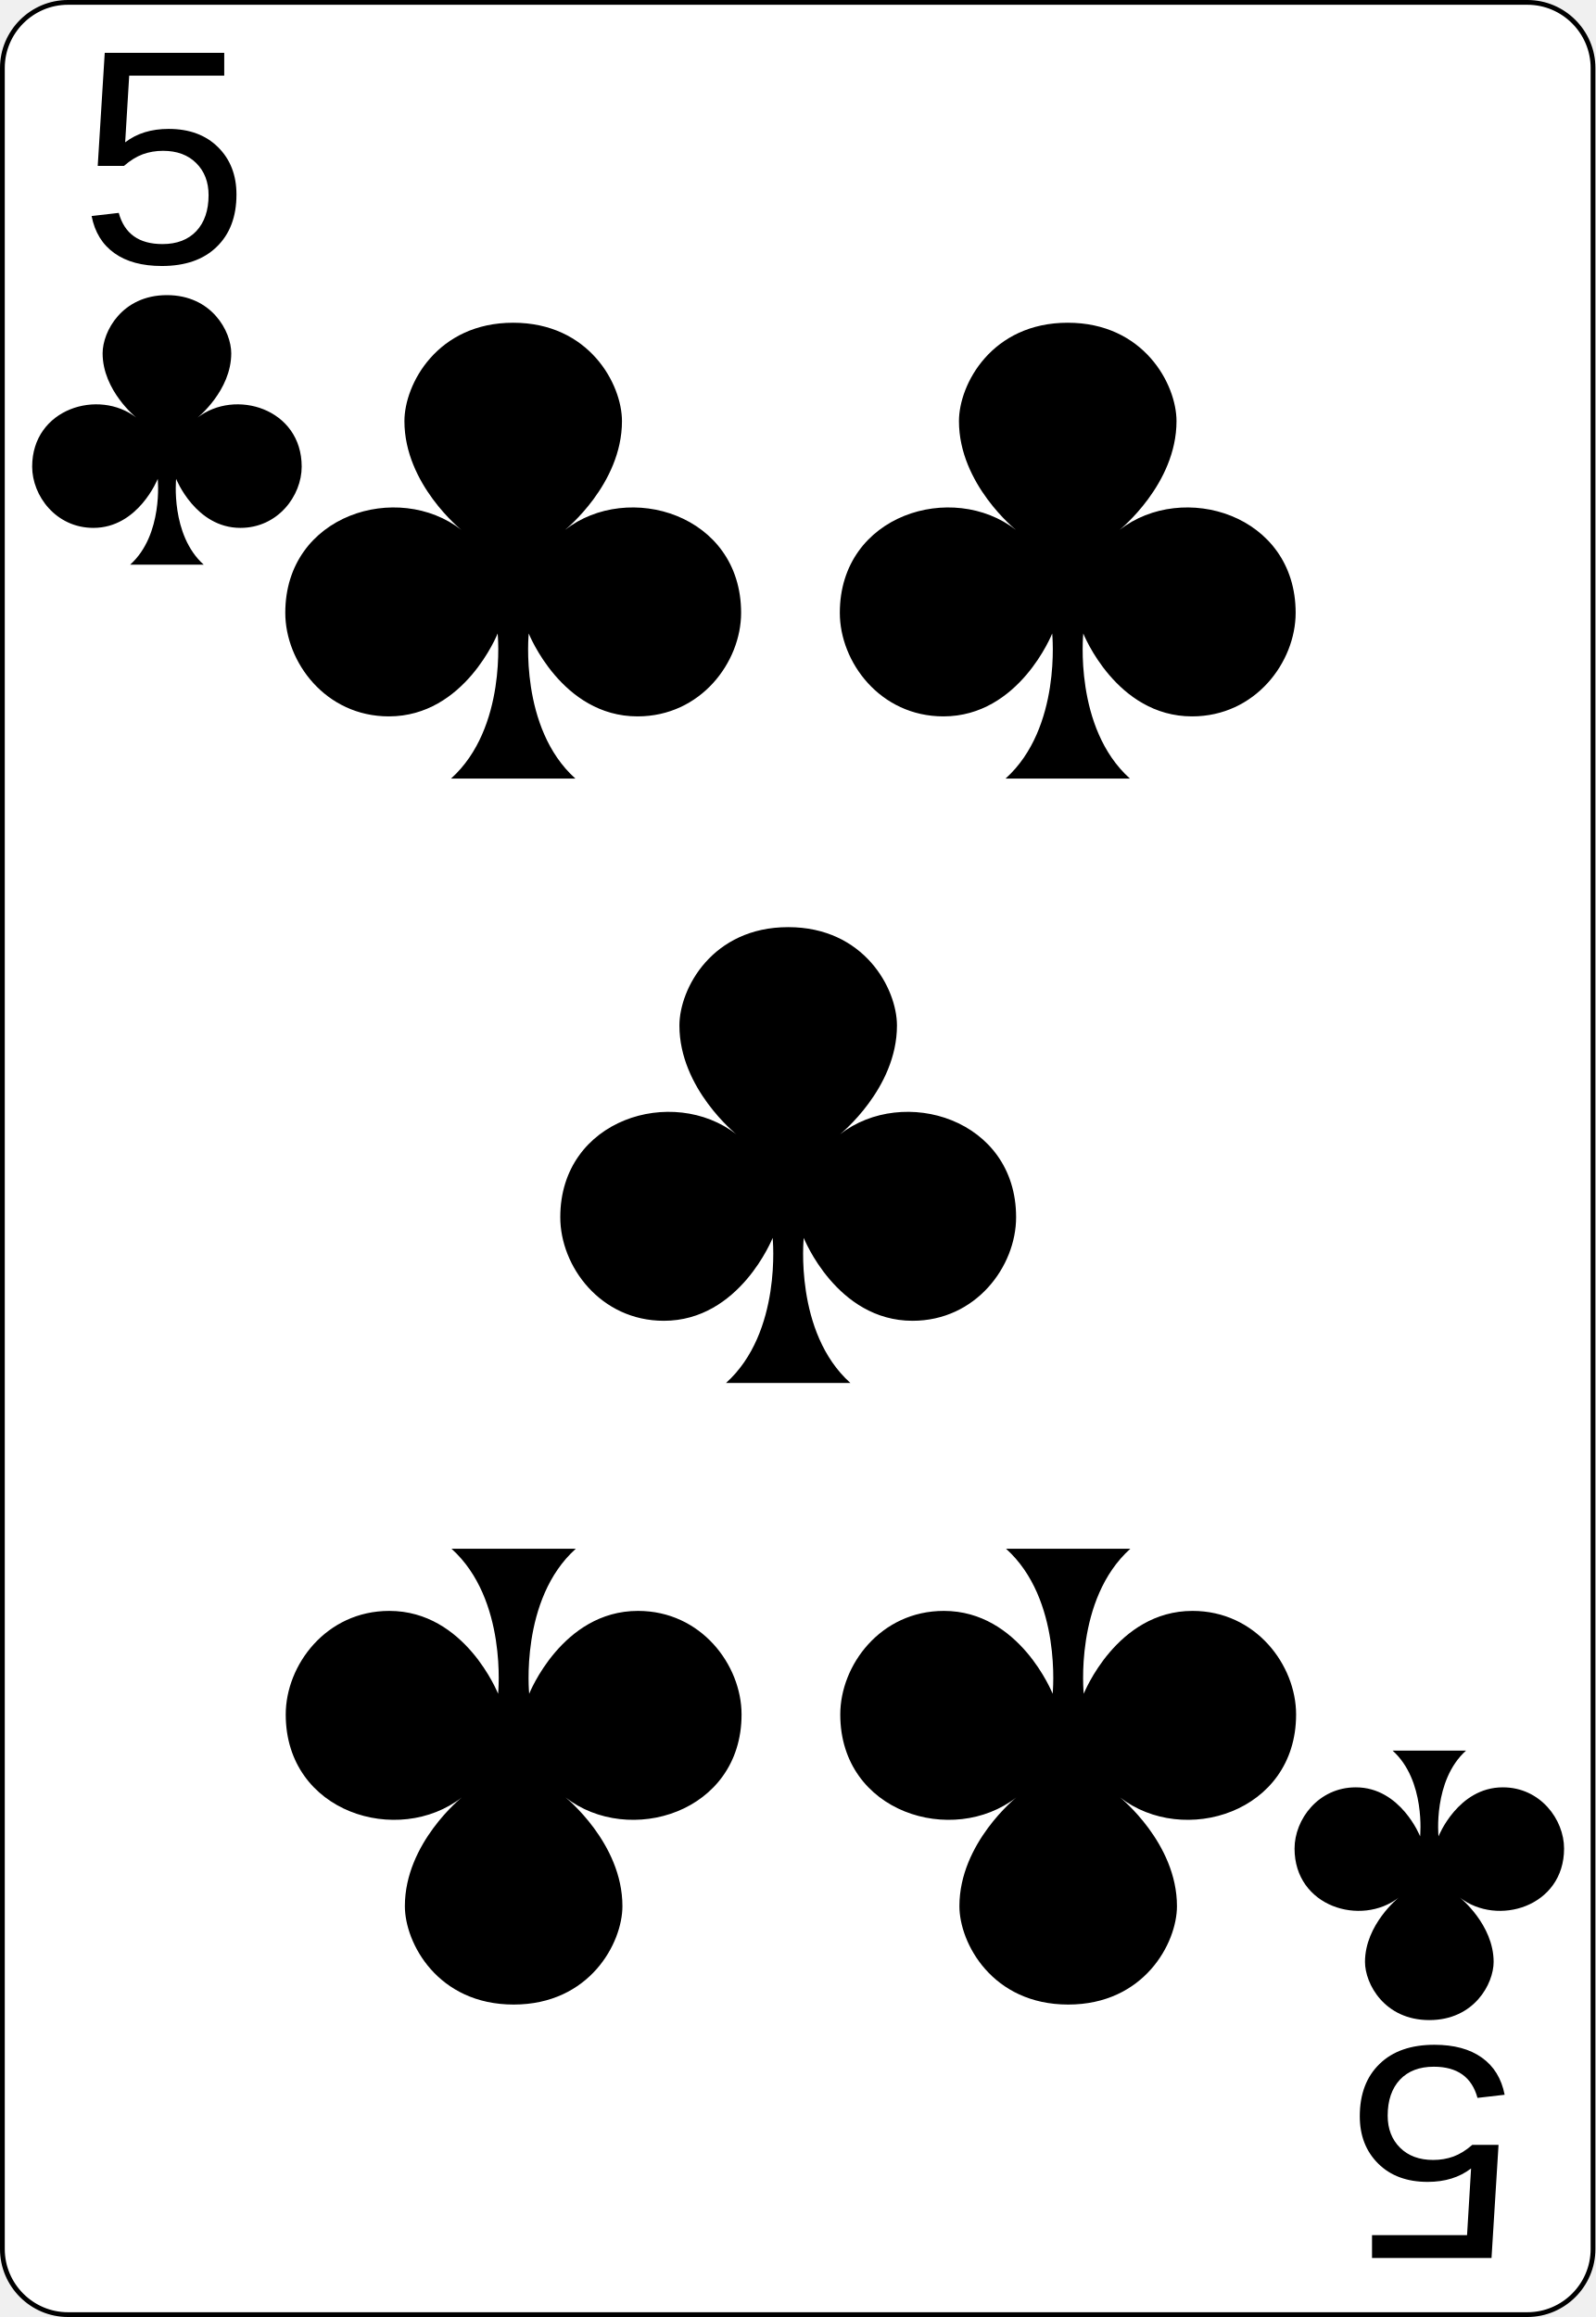
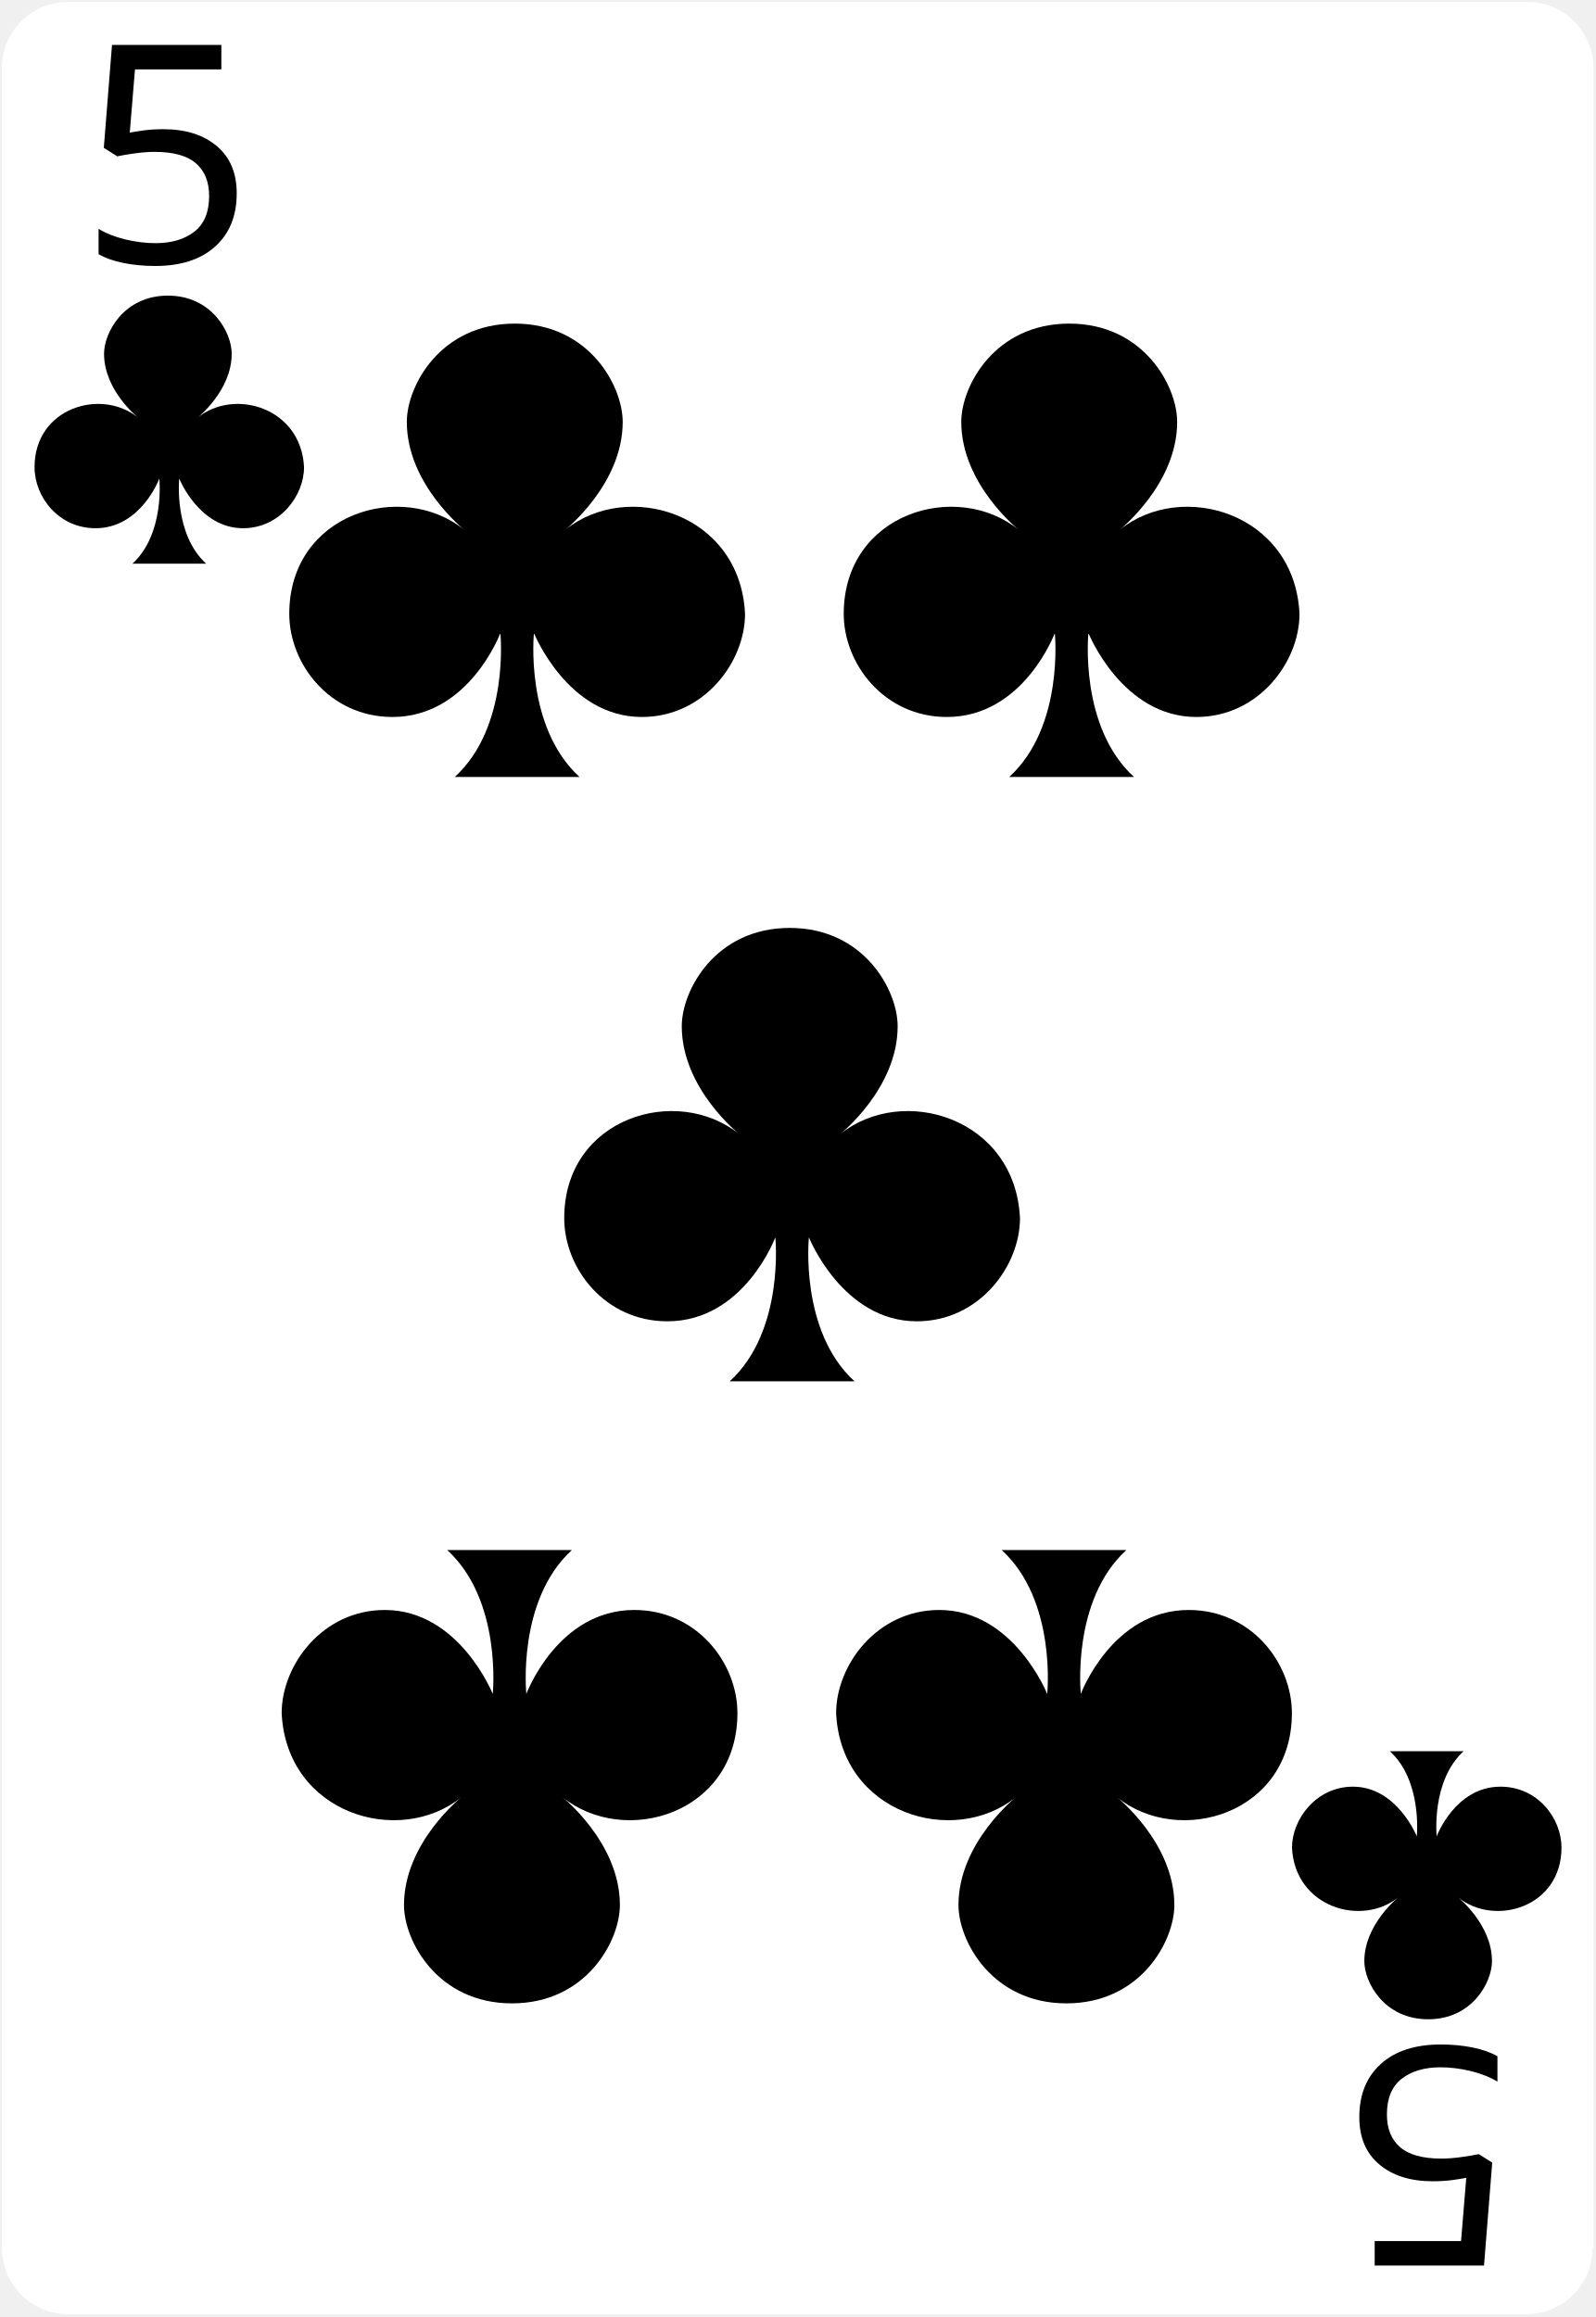
- <svg xmlns="http://www.w3.org/2000/svg" xmlns:xlink="http://www.w3.org/1999/xlink" width="167.087pt" height="242.667pt" viewBox="0 0 167.087 242.667" xml:space="preserve" id="svg2" version="1.1">
-   <defs id="defs41">
-     <radialGradient xlink:href="#linearGradient2984" id="radialGradient3760" cx="48.231" cy="18.138" fx="48.231" fy="18.138" r="9.5" gradientUnits="userSpaceOnUse" gradientTransform="matrix(-1.560526,0.01828294,-0.02684055,-2.290953,123.9838,58.80911)" />
-     <linearGradient id="linearGradient2984">
-       <stop style="stop-color:#000000;stop-opacity:1;" offset="0" id="stop2986" />
-       <stop style="stop-color:#000000;stop-opacity:0.656;" offset="1" id="stop2988" />
-     </linearGradient>
-     <radialGradient xlink:href="#linearGradient3784" id="radialGradient3792" cx="171.487" cy="511.223" fx="171.487" fy="511.223" r="81.903" gradientTransform="matrix(1.152989,-0.6739155,0.3948202,0.6754904,-233.6326,270.4008)" gradientUnits="userSpaceOnUse" />
-     <linearGradient id="linearGradient3784">
-       <stop style="stop-color:#ffffff;stop-opacity:0.534;" offset="0" id="stop3786" />
-       <stop style="stop-color:#000000;stop-opacity:0;" offset="1" id="stop3788" />
-     </linearGradient>
-     <radialGradient r="81.903" fy="511.223" fx="171.487" cy="511.223" cx="171.487" gradientTransform="matrix(1.152989,-0.6739155,0.3948202,0.6754904,-233.6326,270.4008)" gradientUnits="userSpaceOnUse" id="radialGradient3855" xlink:href="#linearGradient3784-4" />
-     <linearGradient id="linearGradient3784-4">
-       <stop style="stop-color:#ffffff;stop-opacity:0.519;" offset="0" id="stop3786-8" />
-       <stop style="stop-color:#000000;stop-opacity:0;" offset="1" id="stop3788-6" />
-     </linearGradient>
-     <radialGradient r="81.903" fy="461.841" fx="181.694" cy="461.841" cx="181.694" gradientTransform="matrix(1.152989,-0.6739155,0.3948202,0.6754904,-233.6326,270.4008)" gradientUnits="userSpaceOnUse" id="radialGradient3916" xlink:href="#linearGradient3784-3" />
-     <linearGradient id="linearGradient3784-3">
-       <stop style="stop-color:#ffffff;stop-opacity:0.702;" offset="0" id="stop3786-86" />
-       <stop style="stop-color:#000000;stop-opacity:0;" offset="1" id="stop3788-2" />
-     </linearGradient>
-   </defs>
-   <g id="Layer_x0020_1" style="fill-rule:nonzero;clip-rule:nonzero;stroke:#000000;stroke-miterlimit:4;">
-     <path style="fill:#FFFFFF;stroke-width:0.5;" d="M166.837,235.548c0,3.777-3.087,6.869-6.871,6.869H7.111c-3.775,0-6.861-3.092-6.861-6.869V7.12C0.25,3.343,3.336,0.25,7.111,0.25h152.855    c3.784,0,6.871,3.093,6.871,6.87v228.428z" id="path5" />
-     <g style="stroke:none;" id="g7">
+ <svg xmlns="http://www.w3.org/2000/svg" version="1.1" id="svg2" x="0px" y="0px" viewBox="0 0 167.1 242.7" style="enable-background:new 0 0 167.1 242.7;" xml:space="preserve">
+   <style type="text/css">
+ 	.st0{fill:#FFFFFF;}
+ 	.st1{font-family:'ArialMT';}
+ 	.st2{font-size:32px;}
+ </style>
+   <g id="Layer_x0020_1">
+     <path id="path5" class="st0" d="M166.8,235.5c0,3.8-3.1,6.9-6.9,6.9H7.1c-3.8,0-6.9-3.1-6.9-6.9V7.1c0-3.8,3.1-6.9,6.9-6.9H160   c3.8,0,6.9,3.1,6.9,6.9V235.5z" />
+     <g id="g7">
      <g id="g9">
- 				
- 			</g>
+ 		</g>
    </g>
    <g id="g15">
- 			
+ 	</g>
+     <g id="g19">
+ 	</g>
+     <g id="g23">
+       <g id="g25">
		</g>
-     <g id="g19">
- 			
+     </g>
+     <g id="g31">
+       <g id="g33">
		</g>
-     <g style="stroke:none;" id="g23">
-       <g id="g25">
- 				
- 			</g>
-     </g>
-     <g style="stroke:none;" id="g31">
-       <g id="g33">
- 				
- 			</g>
    </g>
  </g>
-   <text xml:space="preserve" style="font-size:32px;font-style:normal;font-weight:normal;line-height:125%;letter-spacing:0px;word-spacing:0px;fill:#000000;fill-opacity:1;stroke:none;font-family:Bitstream Vera Sans" x="8.311" y="27.548" id="text3788">
-     <tspan id="tspan3790" x="8.311" y="27.548" style="font-style:normal;font-variant:normal;font-weight:normal;font-stretch:normal;font-family:Arial;-inkscape-font-specification:Arial">5</tspan>
-   </text>
-   <g transform="matrix(1.485651,0,0,1.485651,-54.02466,10.01807)" id="layer1-1-4">
-     <path id="cl-9" d="m 50.291,22.698 c 0,0 2.375,-1.9 2.375,-4.534 0,-1.542 -1.369,-4.102 -4.534,-4.102 -3.165,0 -4.534,2.561 -4.534,4.102 0,2.634 2.375,4.534 2.375,4.534 -2.638,-2.055 -7.341,-0.652 -7.341,3.455 0,2.056 1.68,4.318 4.318,4.318 3.165,0 4.534,-3.455 4.534,-3.455 0,0 0.402,3.938 -1.943,6.046 h 5.182 c -2.345,-2.107 -1.943,-6.046 -1.943,-6.046 0,0 1.369,3.455 4.534,3.455 2.639,0 4.318,-2.263 4.318,-4.318 0,-4.107 -4.703,-5.51 -7.341,-3.455 z" style="fill:#000000" />
+   <text transform="matrix(1 0 0 1 8.3105 27.5484)" class="st1 st2">5</text>
+   <g id="layer1-1-4" transform="matrix(1.485651,0,0,1.485651,-54.02466,10.01807)">
+     <path id="cl-9" d="M50.3,22.7c0,0,2.4-1.9,2.4-4.5c0-1.5-1.4-4.1-4.5-4.1s-4.5,2.6-4.5,4.1   c0,2.6,2.4,4.5,2.4,4.5c-2.6-2.1-7.3-0.7-7.3,3.5c0,2.1,1.7,4.3,4.3,4.3c3.2,0,4.5-3.5,4.5-3.5s0.4,3.9-1.9,6h5.2   c-2.3-2.1-1.9-6-1.9-6s1.4,3.5,4.5,3.5c2.6,0,4.3-2.3,4.3-4.3C57.6,22,52.9,20.6,50.3,22.7z" />
  </g>
-   <text xml:space="preserve" style="font-size:32px;font-style:normal;font-weight:normal;line-height:125%;letter-spacing:0px;word-spacing:0px;fill:#000000;fill-opacity:1;stroke:none;font-family:Bitstream Vera Sans" x="-158.864" y="-214.467" id="text3788-8" transform="scale(-1,-1)">
-     <tspan id="tspan3790-7" x="-158.864" y="-214.467" style="font-style:normal;font-variant:normal;font-weight:normal;font-stretch:normal;font-family:Arial;-inkscape-font-specification:Arial">5</tspan>
-   </text>
-   <g transform="matrix(-1.485651,0,0,-1.485651,221.1992,232.4618)" id="layer1-1-4-1">
-     <path id="cl-9-7" d="m 50.291,22.698 c 0,0 2.375,-1.9 2.375,-4.534 0,-1.542 -1.369,-4.102 -4.534,-4.102 -3.165,0 -4.534,2.561 -4.534,4.102 0,2.634 2.375,4.534 2.375,4.534 -2.638,-2.055 -7.341,-0.652 -7.341,3.455 0,2.056 1.68,4.318 4.318,4.318 3.165,0 4.534,-3.455 4.534,-3.455 0,0 0.402,3.938 -1.943,6.046 h 5.182 c -2.345,-2.107 -1.943,-6.046 -1.943,-6.046 0,0 1.369,3.455 4.534,3.455 2.639,0 4.318,-2.263 4.318,-4.318 0,-4.107 -4.703,-5.51 -7.341,-3.455 z" style="fill:#000000" />
+   <text transform="matrix(-1 0 0 -1 158.8643 214.4668)" class="st1 st2">5</text>
+   <g id="layer1-1-4-1" transform="matrix(-1.485651,0,0,-1.485651,221.1992,232.4618)">
+     <path id="cl-9-7" d="M50.3,22.7c0,0,2.4-1.9,2.4-4.5c0-1.5-1.4-4.1-4.5-4.1s-4.5,2.6-4.5,4.1   c0,2.6,2.4,4.5,2.4,4.5c-2.6-2.1-7.3-0.7-7.3,3.5c0,2.1,1.7,4.3,4.3,4.3c3.2,0,4.5-3.5,4.5-3.5s0.4,3.9-1.9,6h5.2   c-2.3-2.1-1.9-6-1.9-6s1.4,3.5,4.5,3.5c2.6,0,4.3-2.3,4.3-4.3C57.6,22,52.9,20.6,50.3,22.7z" />
  </g>
-   <g transform="matrix(2.512578,0,0,2.512578,-67.18839,-1.531116)" id="layer1-1-4-8">
-     <path id="cl-9-8" d="m 50.291,22.698 c 0,0 2.375,-1.9 2.375,-4.534 0,-1.542 -1.369,-4.102 -4.534,-4.102 -3.165,0 -4.534,2.561 -4.534,4.102 0,2.634 2.375,4.534 2.375,4.534 -2.638,-2.055 -7.341,-0.652 -7.341,3.455 0,2.056 1.68,4.318 4.318,4.318 3.165,0 4.534,-3.455 4.534,-3.455 0,0 0.402,3.938 -1.943,6.046 h 5.182 c -2.345,-2.107 -1.943,-6.046 -1.943,-6.046 0,0 1.369,3.455 4.534,3.455 2.639,0 4.318,-2.263 4.318,-4.318 0,-4.107 -4.703,-5.51 -7.341,-3.455 z" style="fill:#000000" />
+   <g id="layer1-1-4-8" transform="matrix(2.512578,0,0,2.512578,-67.18839,-1.531116)">
+     <path id="cl-9-8" d="M50.3,22.7c0,0,2.4-1.9,2.4-4.5c0-1.5-1.4-4.1-4.5-4.1s-4.5,2.6-4.5,4.1   c0,2.6,2.4,4.5,2.4,4.5c-2.6-2.1-7.3-0.7-7.3,3.5c0,2.1,1.7,4.3,4.3,4.3c3.2,0,4.5-3.5,4.5-3.5s0.4,3.9-1.9,6h5.2   c-2.3-2.1-1.9-6-1.9-6s1.4,3.5,4.5,3.5c2.6,0,4.3-2.3,4.3-4.3C57.6,22,52.9,20.6,50.3,22.7z" />
  </g>
-   <g transform="matrix(-2.512578,0,0,-2.512578,174.7295,245.2751)" id="layer1-1-4-8-0">
-     <path id="cl-9-8-6" d="m 50.291,22.698 c 0,0 2.375,-1.9 2.375,-4.534 0,-1.542 -1.369,-4.102 -4.534,-4.102 -3.165,0 -4.534,2.561 -4.534,4.102 0,2.634 2.375,4.534 2.375,4.534 -2.638,-2.055 -7.341,-0.652 -7.341,3.455 0,2.056 1.68,4.318 4.318,4.318 3.165,0 4.534,-3.455 4.534,-3.455 0,0 0.402,3.938 -1.943,6.046 h 5.182 c -2.345,-2.107 -1.943,-6.046 -1.943,-6.046 0,0 1.369,3.455 4.534,3.455 2.639,0 4.318,-2.263 4.318,-4.318 0,-4.107 -4.703,-5.51 -7.341,-3.455 z" style="fill:#000000" />
+   <g id="layer1-1-4-8-0" transform="matrix(-2.512578,0,0,-2.512578,174.7295,245.2751)">
+     <path id="cl-9-8-6" d="M50.3,22.7c0,0,2.4-1.9,2.4-4.5c0-1.5-1.4-4.1-4.5-4.1s-4.5,2.6-4.5,4.1   c0,2.6,2.4,4.5,2.4,4.5c-2.6-2.1-7.3-0.7-7.3,3.5c0,2.1,1.7,4.3,4.3,4.3c3.2,0,4.5-3.5,4.5-3.5s0.4,3.9-1.9,6h5.2   c-2.3-2.1-1.9-6-1.9-6s1.4,3.5,4.5,3.5c2.6,0,4.3-2.3,4.3-4.3C57.6,22,52.9,20.6,50.3,22.7z" />
  </g>
-   <g transform="matrix(2.512578,0,0,2.512578,-9.111586,-1.531113)" id="layer1-1-4-8-2">
-     <path id="cl-9-8-66" d="m 50.291,22.698 c 0,0 2.375,-1.9 2.375,-4.534 0,-1.542 -1.369,-4.102 -4.534,-4.102 -3.165,0 -4.534,2.561 -4.534,4.102 0,2.634 2.375,4.534 2.375,4.534 -2.638,-2.055 -7.341,-0.652 -7.341,3.455 0,2.056 1.68,4.318 4.318,4.318 3.165,0 4.534,-3.455 4.534,-3.455 0,0 0.402,3.938 -1.943,6.046 h 5.182 c -2.345,-2.107 -1.943,-6.046 -1.943,-6.046 0,0 1.369,3.455 4.534,3.455 2.639,0 4.318,-2.263 4.318,-4.318 0,-4.107 -4.703,-5.51 -7.341,-3.455 z" style="fill:#000000" />
+   <g id="layer1-1-4-8-2" transform="matrix(2.512578,0,0,2.512578,-9.111586,-1.531113)">
+     <path id="cl-9-8-66" d="M50.3,22.7c0,0,2.4-1.9,2.4-4.5c0-1.5-1.4-4.1-4.5-4.1s-4.5,2.6-4.5,4.1   c0,2.6,2.4,4.5,2.4,4.5c-2.6-2.1-7.3-0.7-7.3,3.5c0,2.1,1.7,4.3,4.3,4.3c3.2,0,4.5-3.5,4.5-3.5s0.4,3.9-1.9,6h5.2   c-2.3-2.1-1.9-6-1.9-6s1.4,3.5,4.5,3.5c2.6,0,4.3-2.3,4.3-4.3C57.6,22,52.9,20.6,50.3,22.7z" />
  </g>
-   <g transform="matrix(-2.512578,0,0,-2.512578,232.8063,245.2751)" id="layer1-1-4-8-0-4">
-     <path id="cl-9-8-6-9" d="m 50.291,22.698 c 0,0 2.375,-1.9 2.375,-4.534 0,-1.542 -1.369,-4.102 -4.534,-4.102 -3.165,0 -4.534,2.561 -4.534,4.102 0,2.634 2.375,4.534 2.375,4.534 -2.638,-2.055 -7.341,-0.652 -7.341,3.455 0,2.056 1.68,4.318 4.318,4.318 3.165,0 4.534,-3.455 4.534,-3.455 0,0 0.402,3.938 -1.943,6.046 h 5.182 c -2.345,-2.107 -1.943,-6.046 -1.943,-6.046 0,0 1.369,3.455 4.534,3.455 2.639,0 4.318,-2.263 4.318,-4.318 0,-4.107 -4.703,-5.51 -7.341,-3.455 z" style="fill:#000000" />
+   <g id="layer1-1-4-8-0-4" transform="matrix(-2.512578,0,0,-2.512578,232.8063,245.2751)">
+     <path id="cl-9-8-6-9" d="M50.3,22.7c0,0,2.4-1.9,2.4-4.5c0-1.5-1.4-4.1-4.5-4.1s-4.5,2.6-4.5,4.1   c0,2.6,2.4,4.5,2.4,4.5c-2.6-2.1-7.3-0.7-7.3,3.5c0,2.1,1.7,4.3,4.3,4.3c3.2,0,4.5-3.5,4.5-3.5s0.4,3.9-1.9,6h5.2   c-2.3-2.1-1.9-6-1.9-6s1.4,3.5,4.5,3.5c2.6,0,4.3-2.3,4.3-4.3C57.6,22,52.9,20.6,50.3,22.7z" />
  </g>
-   <g transform="matrix(2.512578,0,0,2.512578,-38.38839,61.76968)" id="layer1-1-4-8-2-6">
-     <path id="cl-9-8-0" d="m 50.291,22.698 c 0,0 2.375,-1.9 2.375,-4.534 0,-1.542 -1.369,-4.102 -4.534,-4.102 -3.165,0 -4.534,2.561 -4.534,4.102 0,2.634 2.375,4.534 2.375,4.534 -2.638,-2.055 -7.341,-0.652 -7.341,3.455 0,2.056 1.68,4.318 4.318,4.318 3.165,0 4.534,-3.455 4.534,-3.455 0,0 0.402,3.938 -1.943,6.046 h 5.182 c -2.345,-2.107 -1.943,-6.046 -1.943,-6.046 0,0 1.369,3.455 4.534,3.455 2.639,0 4.318,-2.263 4.318,-4.318 0,-4.107 -4.703,-5.51 -7.341,-3.455 z" style="fill:#000000" />
+   <g id="layer1-1-4-8-2-6" transform="matrix(2.512578,0,0,2.512578,-38.38839,61.76968)">
+     <path id="cl-9-8-0" d="M50.3,22.7c0,0,2.4-1.9,2.4-4.5c0-1.5-1.4-4.1-4.5-4.1s-4.5,2.6-4.5,4.1   c0,2.6,2.4,4.5,2.4,4.5c-2.6-2.1-7.3-0.7-7.3,3.5c0,2.1,1.7,4.3,4.3,4.3c3.2,0,4.5-3.5,4.5-3.5s0.4,3.9-1.9,6h5.2   c-2.3-2.1-1.9-6-1.9-6s1.4,3.5,4.5,3.5c2.6,0,4.3-2.3,4.3-4.3C57.6,22,52.9,20.6,50.3,22.7z" />
  </g>
</svg>
